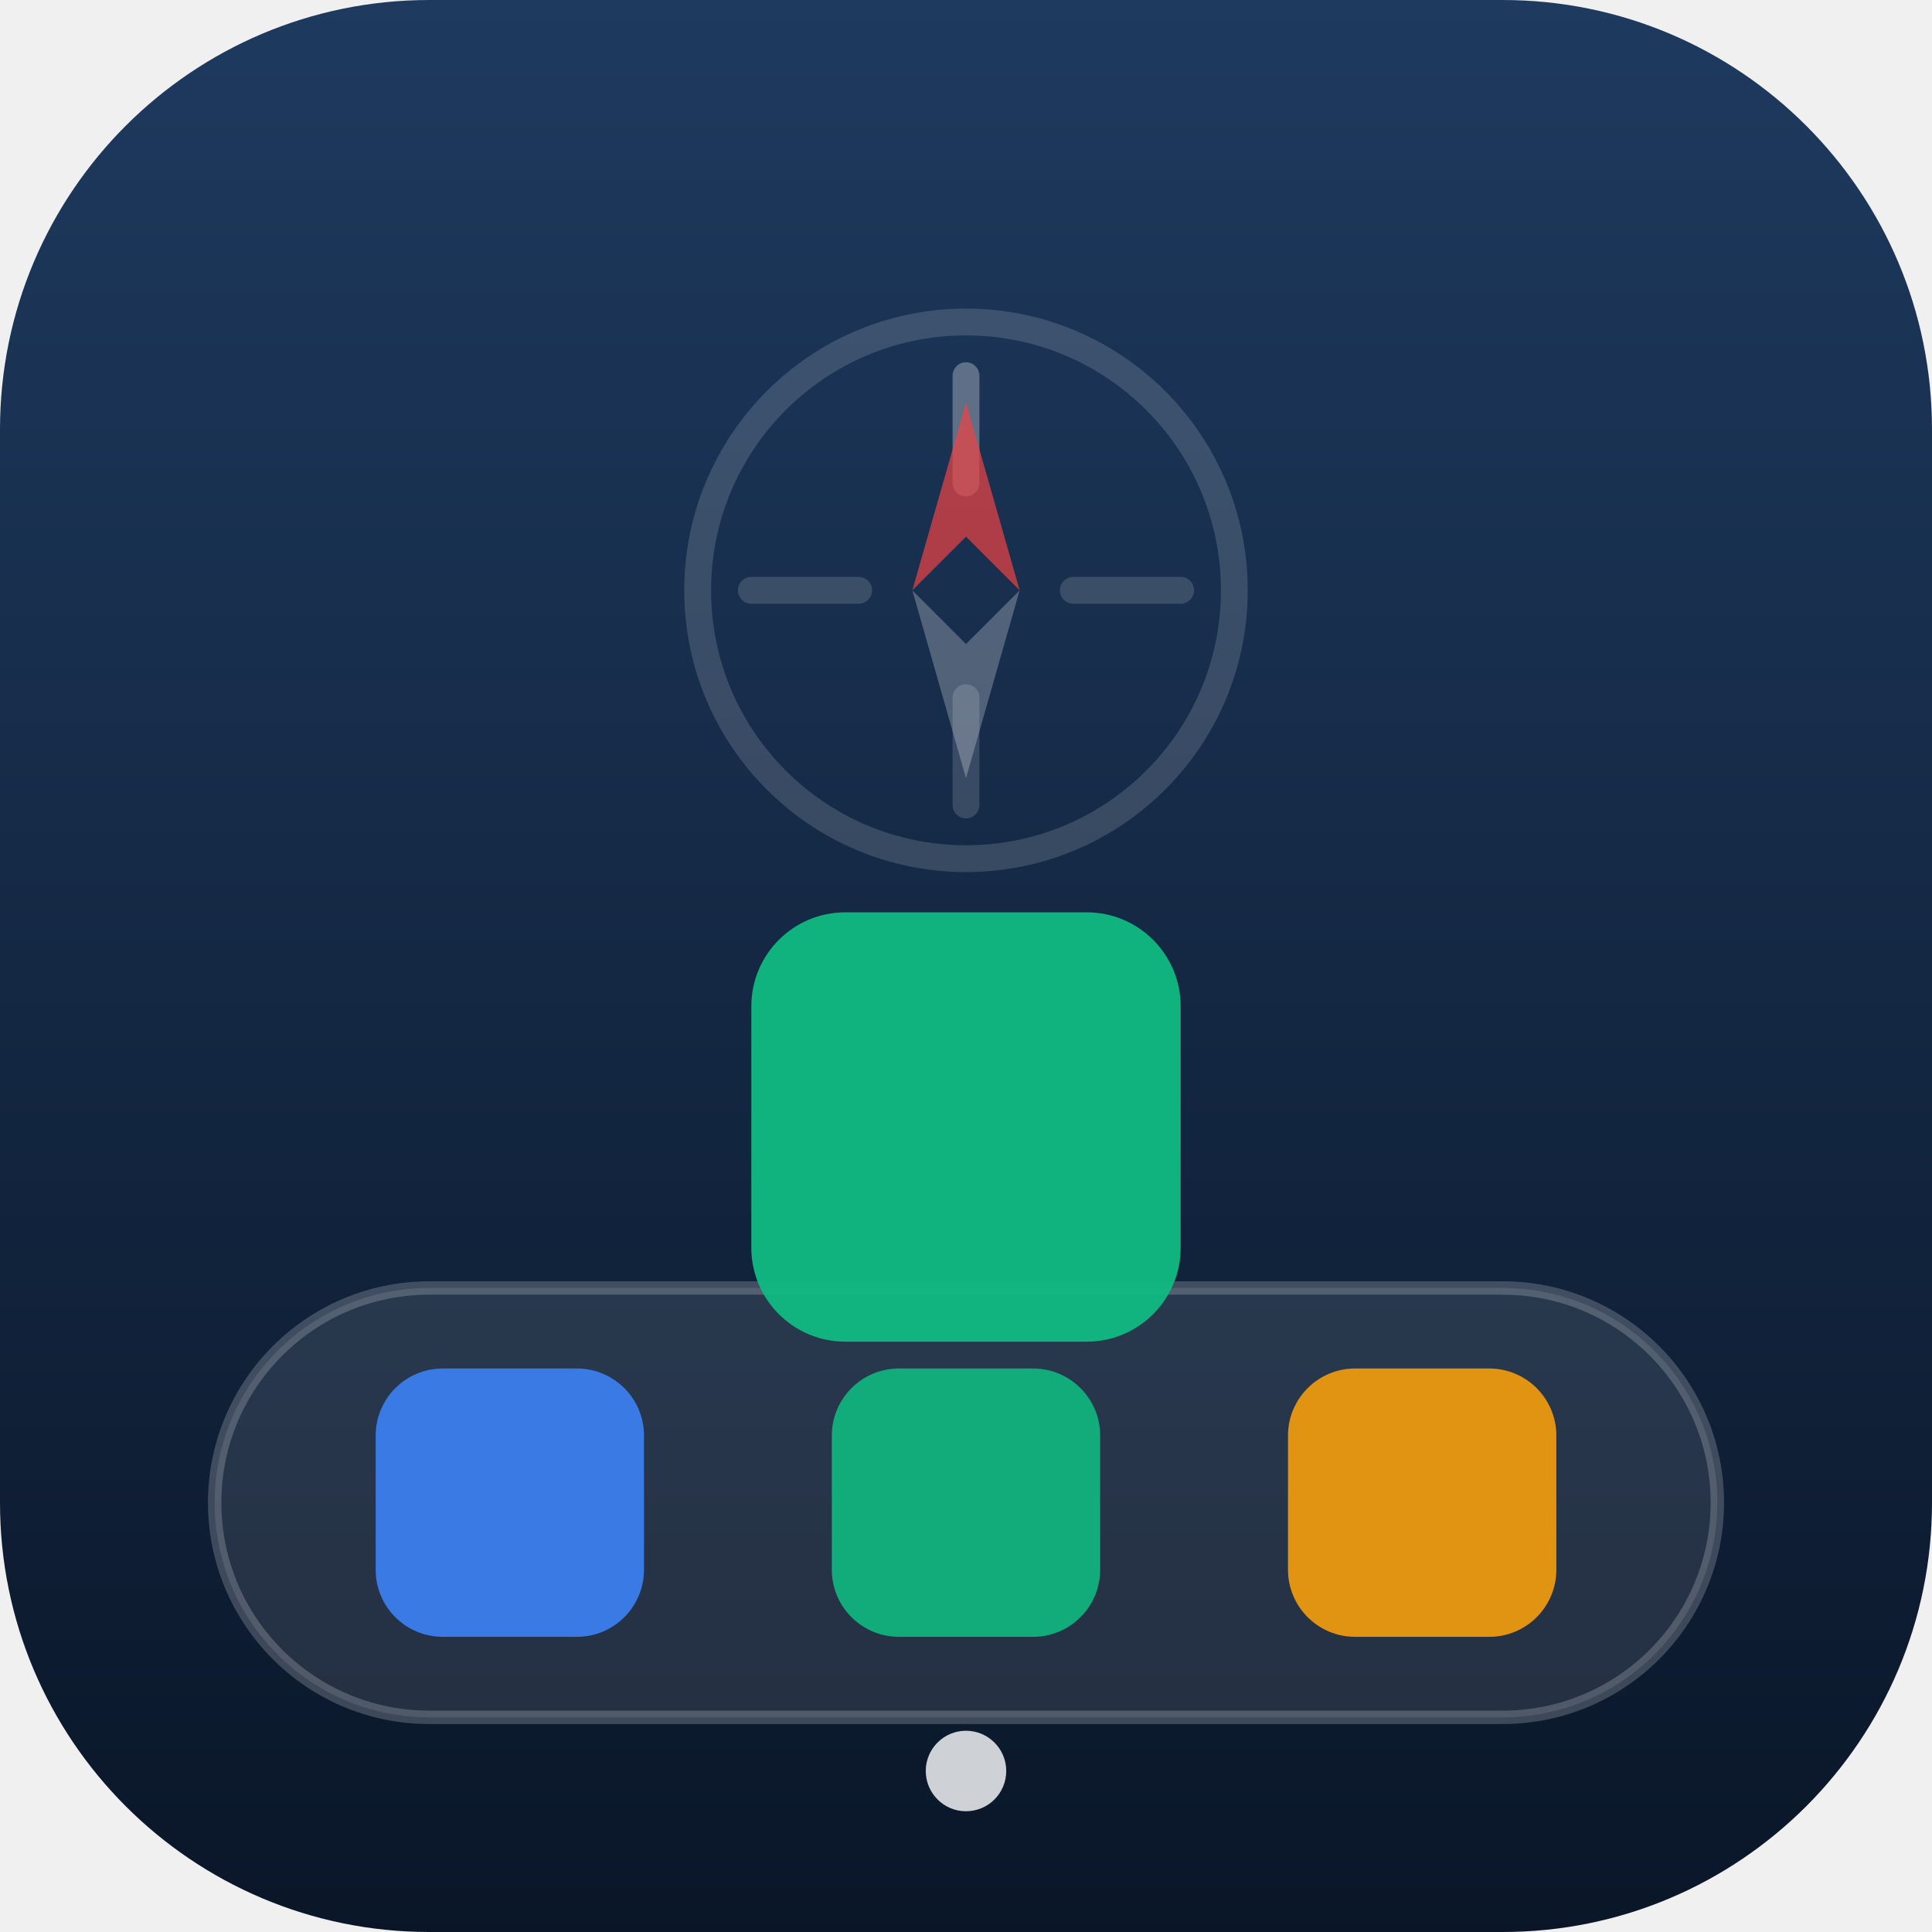
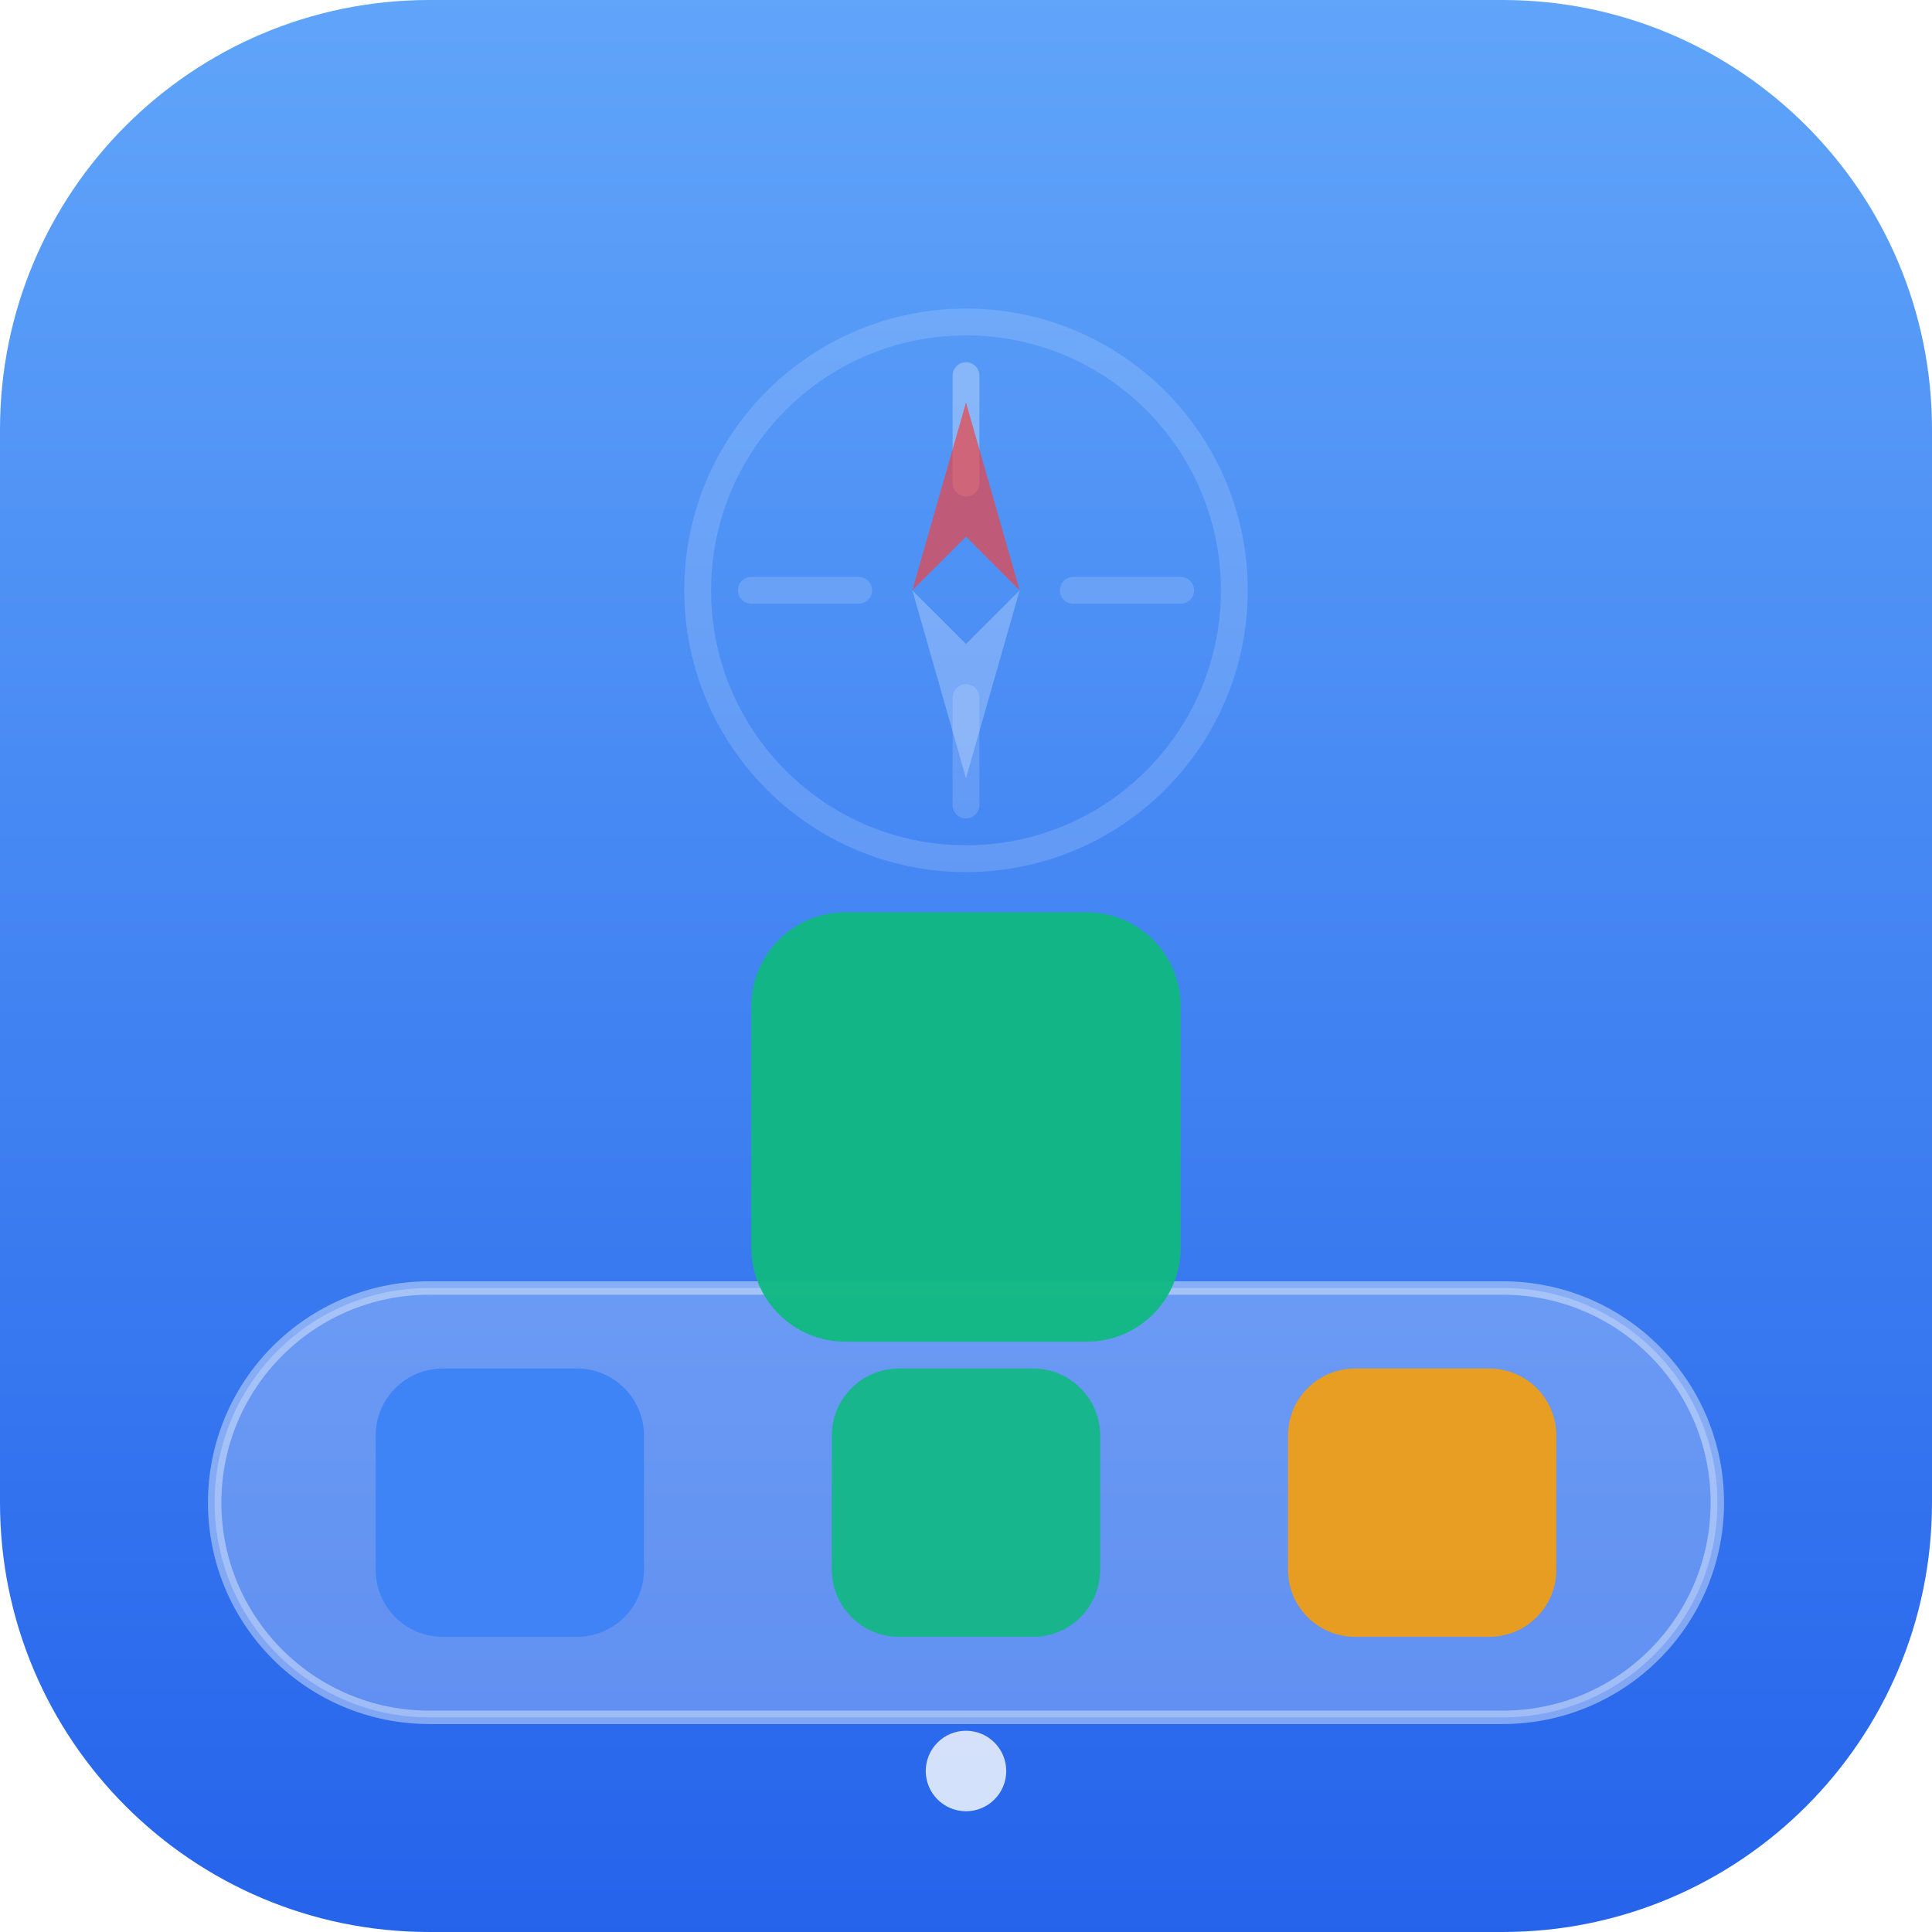
<svg xmlns="http://www.w3.org/2000/svg" viewBox="0 0 72 72" width="72" height="72">
  <defs>
    <linearGradient id="bg" x1="0" y1="0" x2="0" y2="1">
-       <stop offset="0%" stop-color="#1e3a5f" />
-       <stop offset="100%" stop-color="#0a1628" />
+       <stop offset="0%" stop-color="#60a5fa" />
+       <stop offset="100%" stop-color="#2563eb" />
    </linearGradient>
  </defs>
+   <rect width="72" height="72" fill="#ffffff" />
  <rect width="72" height="72" rx="16" fill="url(#bg)" />
-   <rect x="8" y="48" width="56" height="16" rx="8" fill="#ffffff" fill-opacity="0.1" stroke="#ffffff" stroke-opacity="0.2" stroke-width="0.5" />
+   <rect x="8" y="48" width="56" height="16" rx="8" fill="#ffffff" fill-opacity="0.25" stroke="#ffffff" stroke-opacity="0.4" stroke-width="0.5" />
  <rect x="14" y="51" width="10" height="10" rx="2.5" fill="#3b82f6" opacity="0.9" />
  <rect x="31" y="51" width="10" height="10" rx="2.5" fill="#10b981" opacity="0.9" />
  <rect x="48" y="51" width="10" height="10" rx="2.5" fill="#f59e0b" opacity="0.9" />
  <rect x="28" y="34" width="16" height="16" rx="3.5" fill="#10b981" opacity="0.95" />
  <circle cx="36" cy="66" r="1.5" fill="#ffffff" fill-opacity="0.8" />
  <circle cx="36" cy="22" r="10" fill="none" stroke="#ffffff" stroke-opacity="0.15" stroke-width="1" />
  <line x1="36" y1="14" x2="36" y2="18" stroke="#ffffff" stroke-opacity="0.3" stroke-width="1" stroke-linecap="round" />
  <line x1="36" y1="26" x2="36" y2="30" stroke="#ffffff" stroke-opacity="0.15" stroke-width="1" stroke-linecap="round" />
  <line x1="28" y1="22" x2="32" y2="22" stroke="#ffffff" stroke-opacity="0.15" stroke-width="1" stroke-linecap="round" />
  <line x1="40" y1="22" x2="44" y2="22" stroke="#ffffff" stroke-opacity="0.15" stroke-width="1" stroke-linecap="round" />
  <polygon points="36,15 34,22 36,20 38,22" fill="#ef4444" fill-opacity="0.7" />
  <polygon points="36,29 34,22 36,24 38,22" fill="#ffffff" fill-opacity="0.25" />
</svg>
